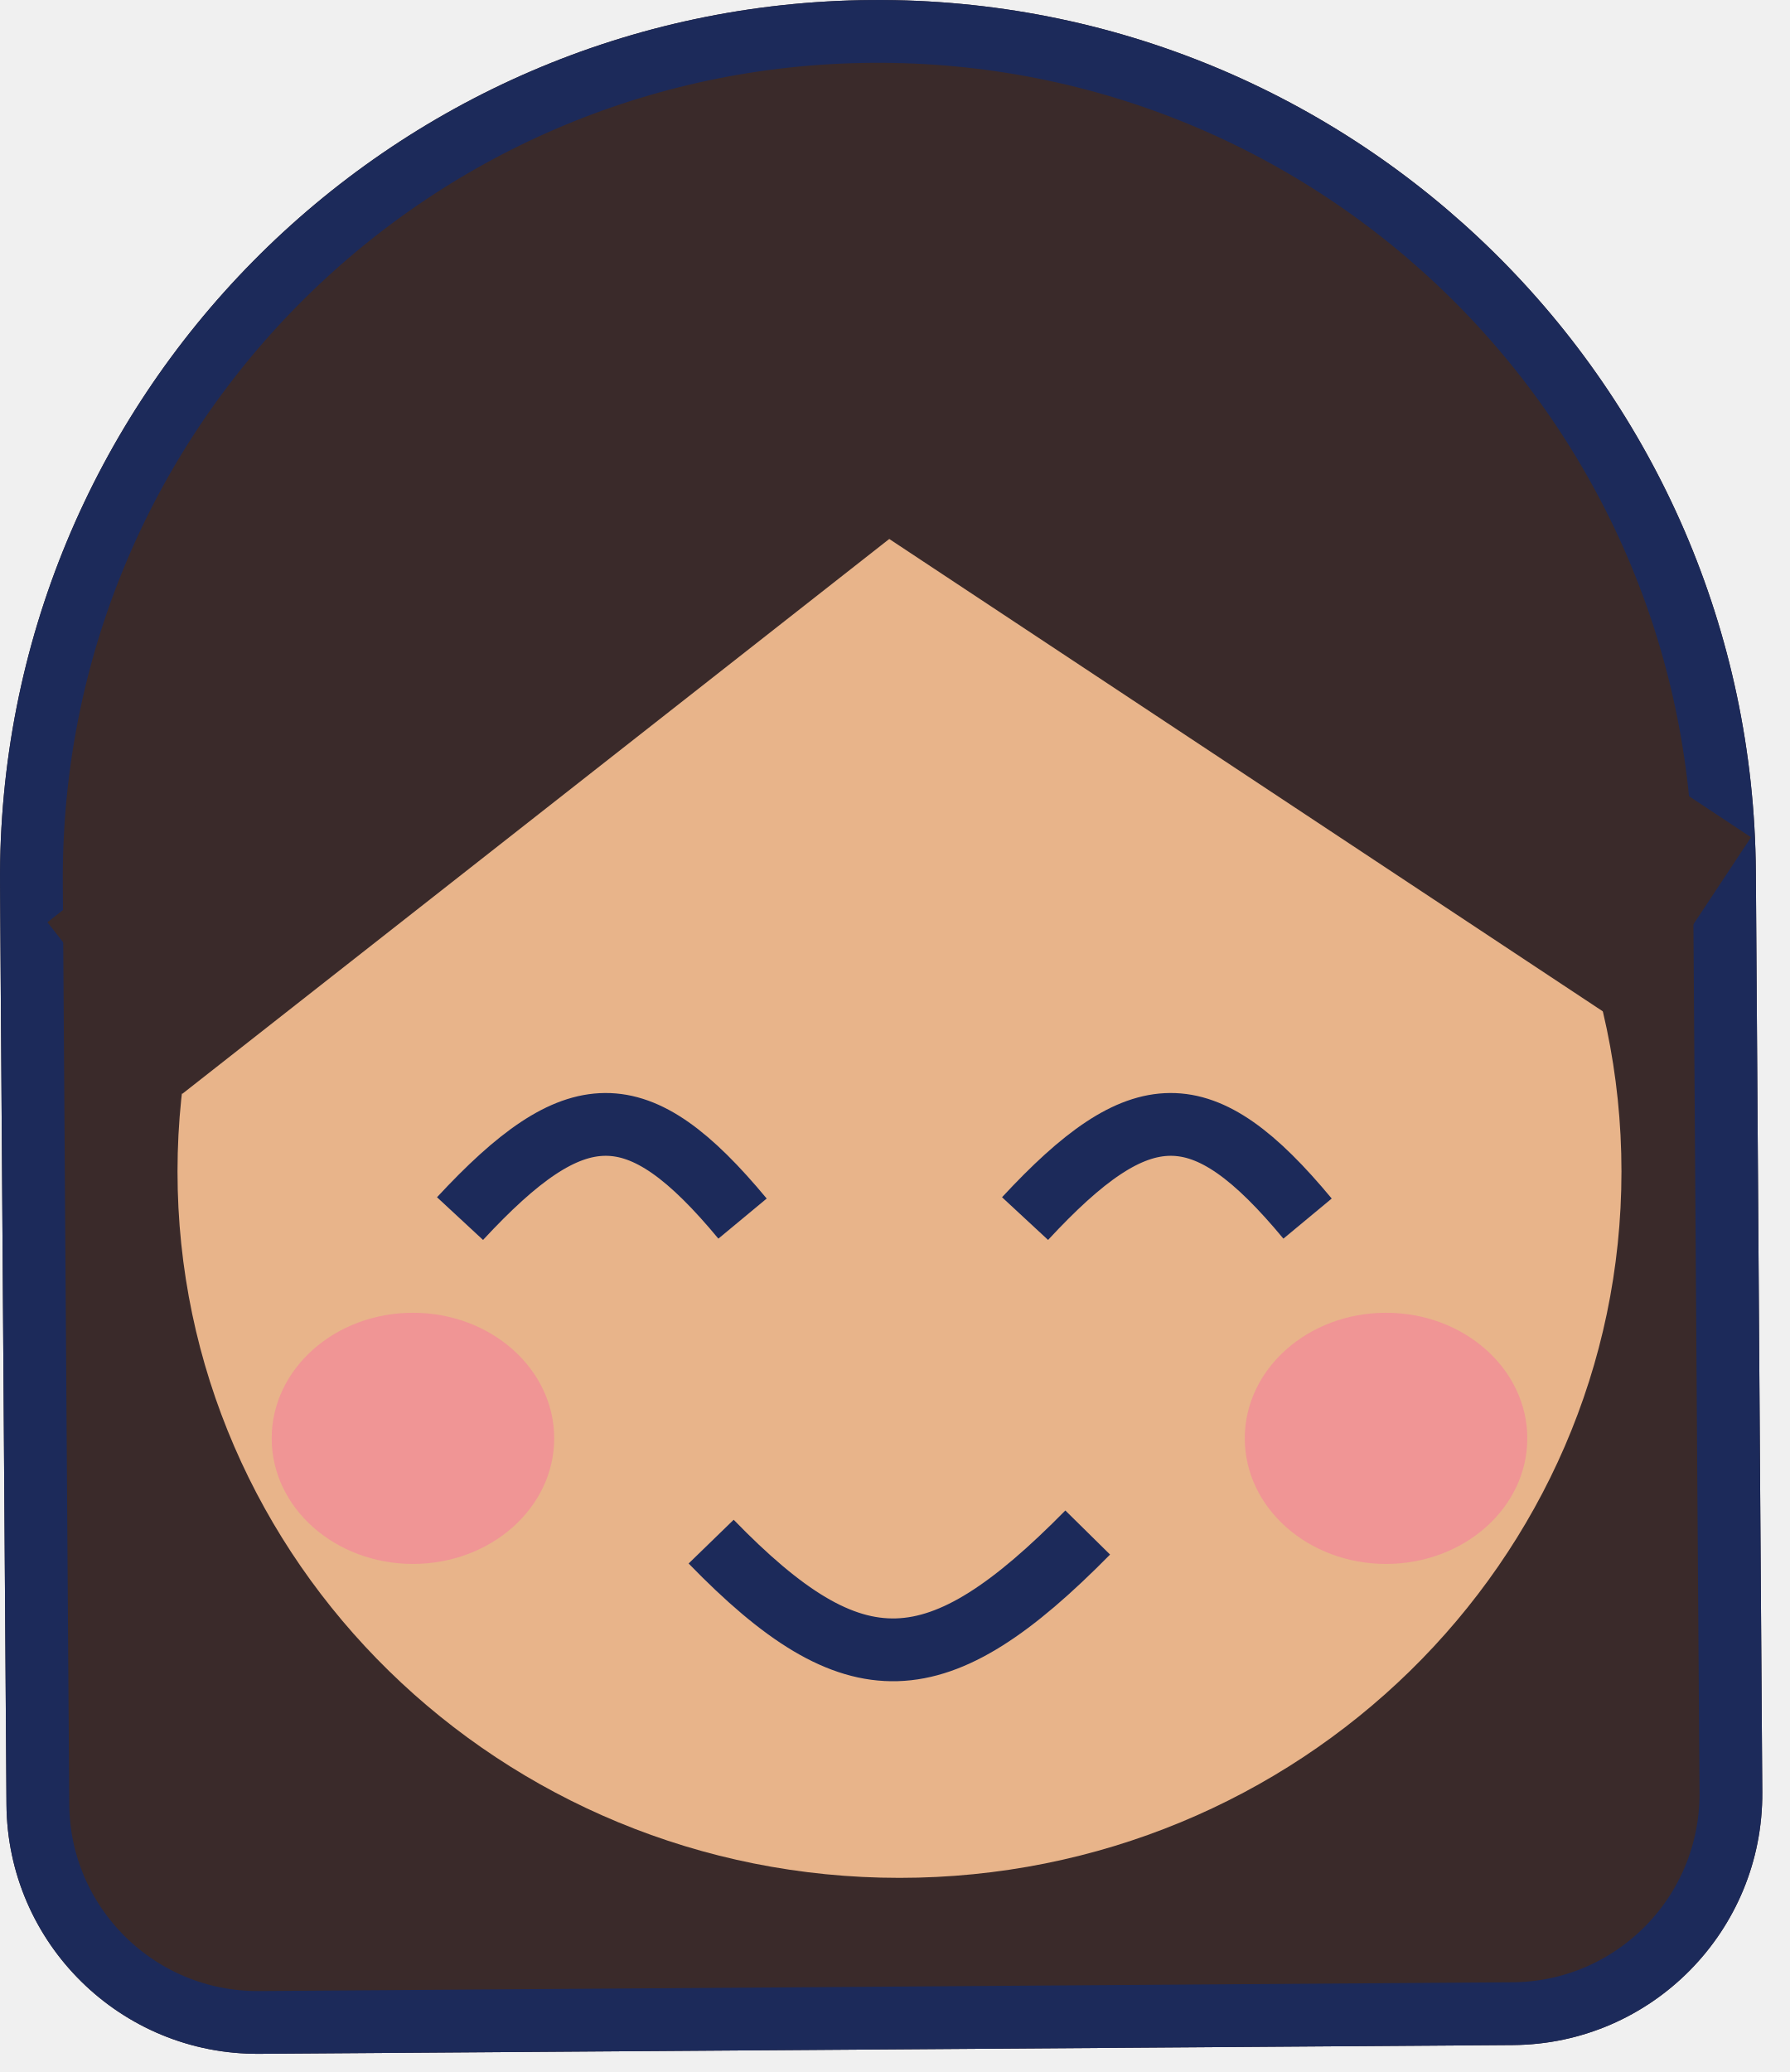
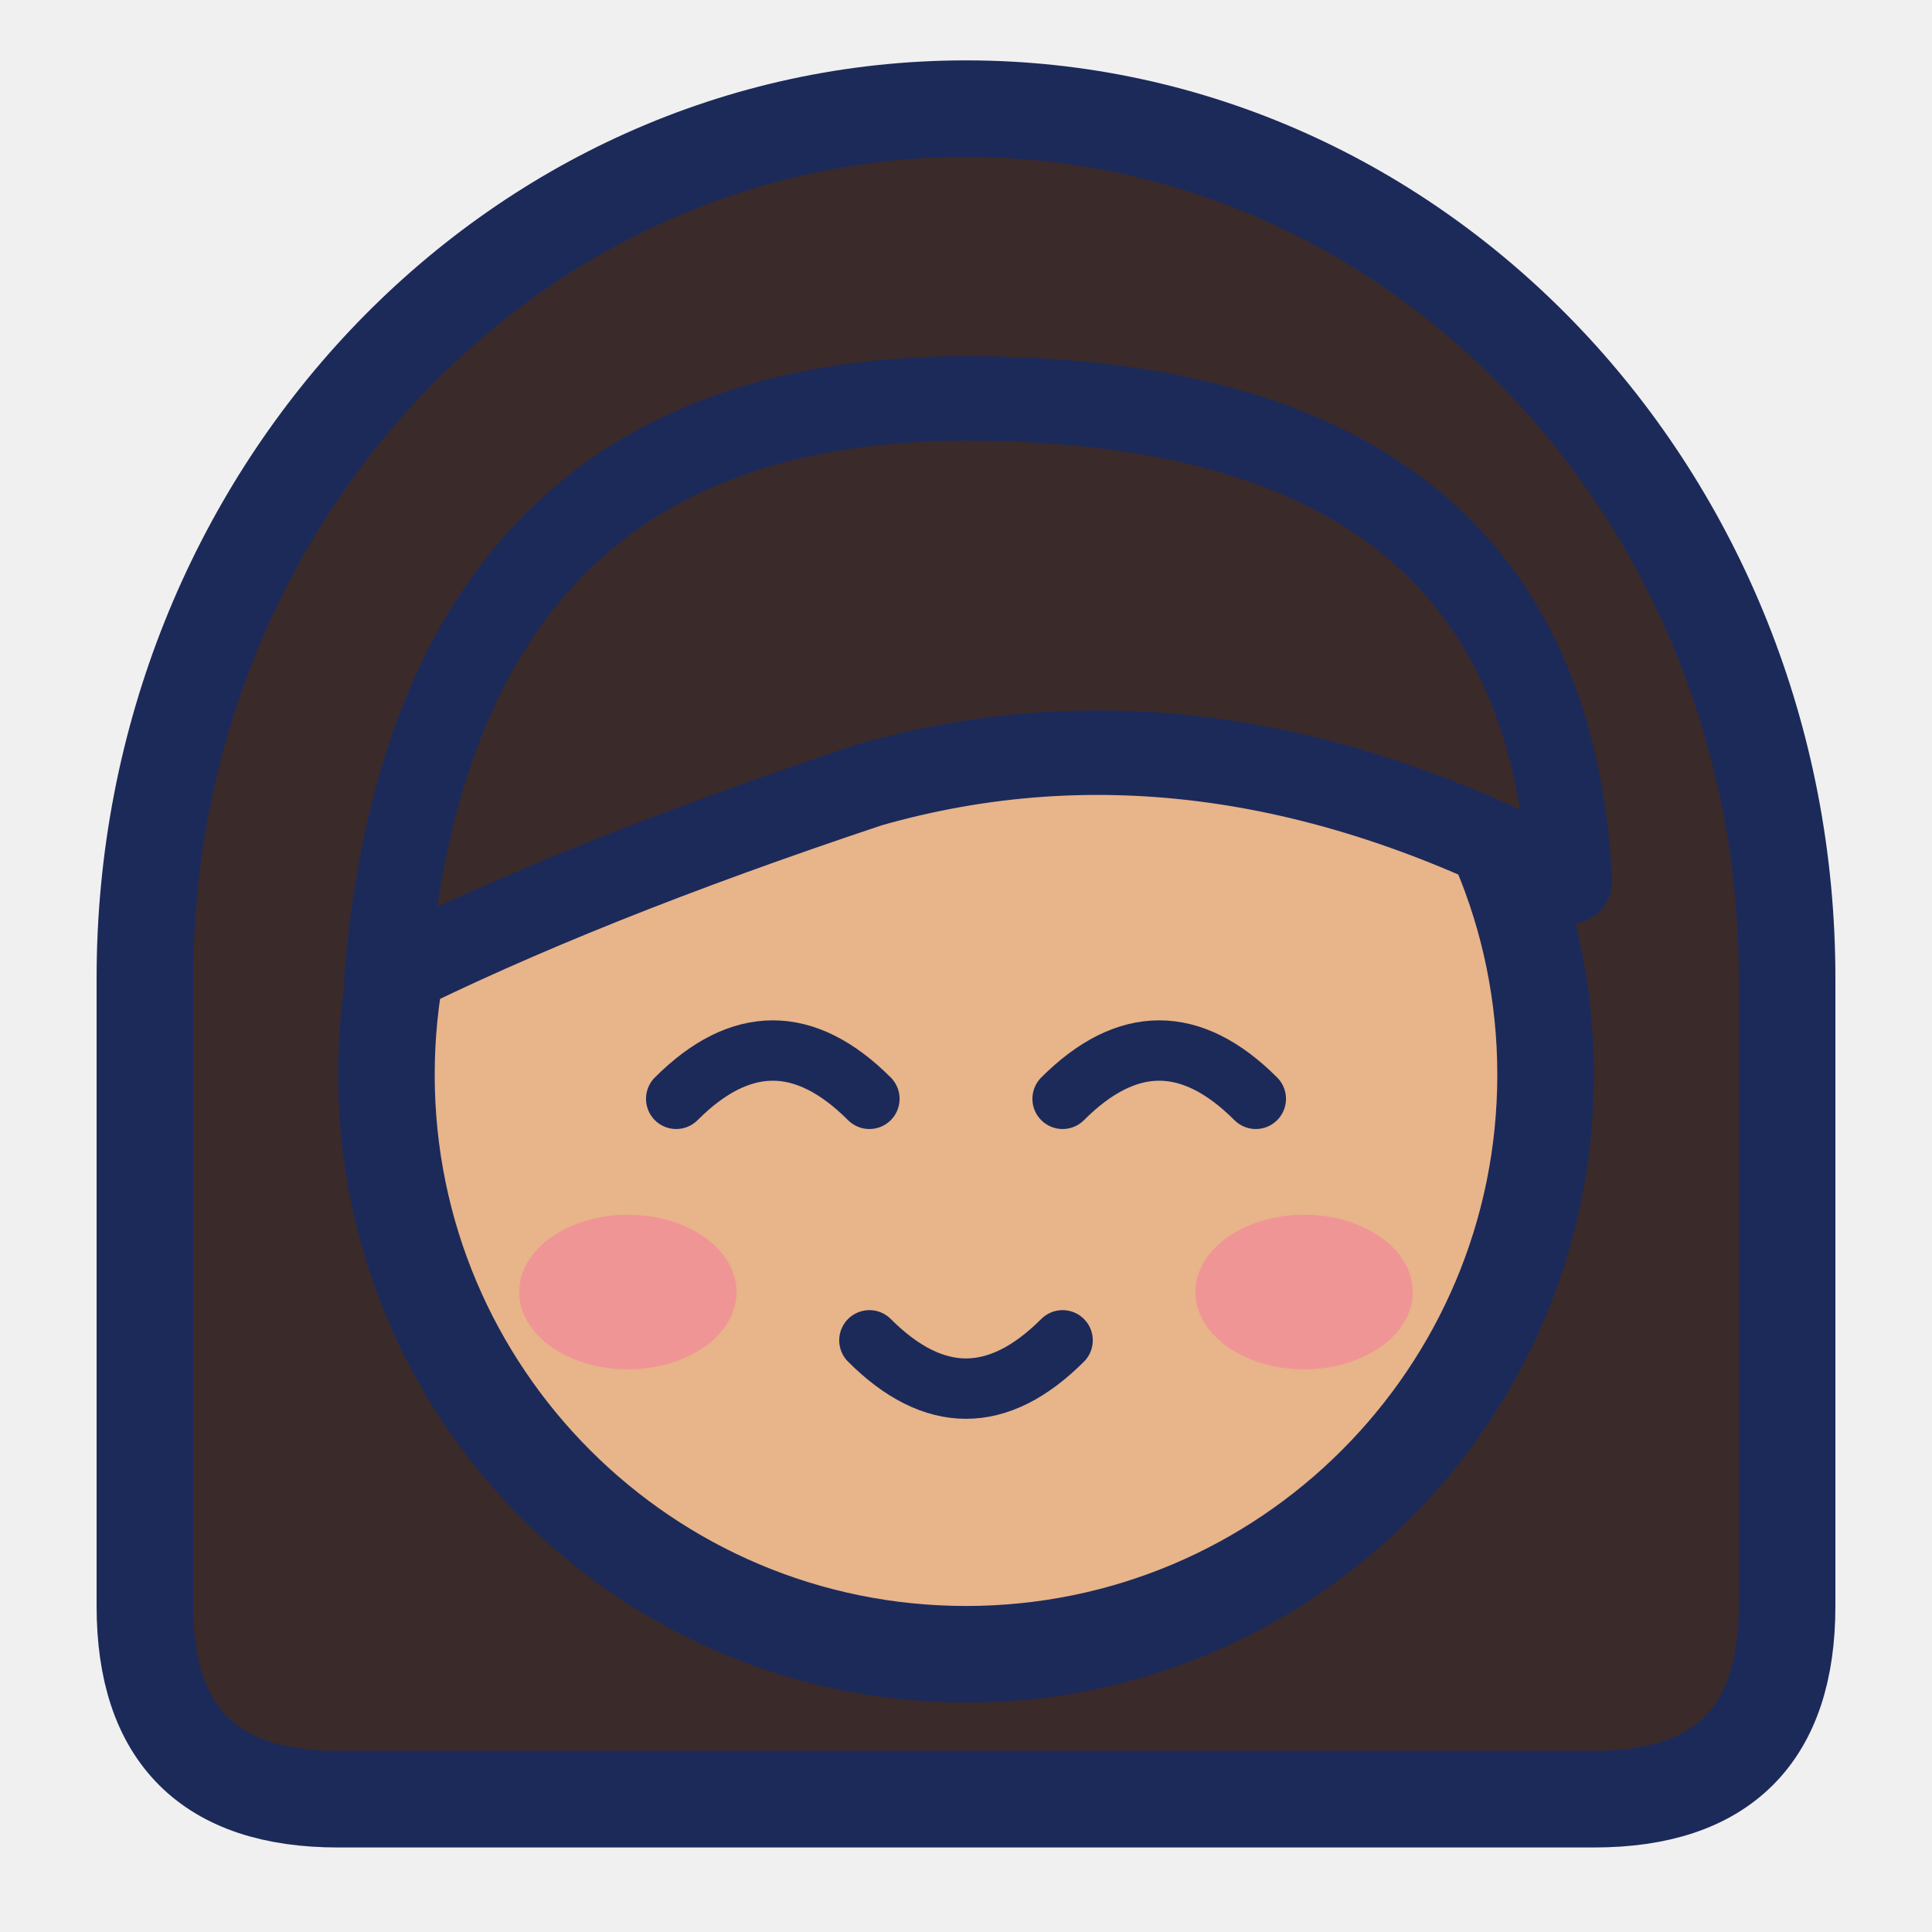
- <svg xmlns="http://www.w3.org/2000/svg" xmlns:xlink="http://www.w3.org/1999/xlink" width="57" height="66" viewBox="0 0 57 66" fill="none">
-   <use xlink:href="#stroke0_8_124" fill="#3A2A2A" />
-   <mask id="stroke1_8_124" fill="white">
-     <use xlink:href="#stroke0_8_124" />
-   </mask>
-   <path d="M0.001 28.164L0.206 57.477C0.236 61.895 3.843 65.452 8.261 65.421L48.197 65.142C52.615 65.111 56.172 61.504 56.141 57.086L55.936 27.773C55.828 12.327 43.219 -0.107 27.773 0.001V0.001C12.327 0.109 -0.107 12.718 0.001 28.164Z" stroke-width="4" stroke="#1C2A5A" mask="url(#stroke1_8_124)" />
-   <ellipse cx="28.655" cy="37.316" rx="23" ry="22.5" fill="#E8B48A" />
-   <ellipse cx="13.155" cy="45.816" rx="4.5" ry="4" fill="#F09595" />
-   <ellipse cx="44.155" cy="45.816" rx="4.5" ry="4" fill="#F09595" />
-   <path d="M32.655 38.816C36.337 34.846 38.31 34.786 41.655 38.816" stroke-width="2" stroke="#1C2A5A" />
-   <path d="M14.655 38.816C18.337 34.846 20.31 34.786 23.655 38.816" stroke-width="2" stroke="#1C2A5A" />
-   <path d="M34.651 48.816C29.857 53.68 27.229 53.816 22.655 49.106" stroke-width="2" stroke="#1C2A5A" />
-   <rect x="1.511" y="29.377" width="32.372" height="6.952" transform="rotate(-38.1238 1.51059 29.3767)" fill="#3A2A2A" />
-   <rect x="29.645" y="9.369" width="31.345" height="7.23" transform="rotate(33.5012 29.6453 9.36856)" fill="#3A2A2A" />
-   <defs>
-     <path id="stroke0_8_124" d="M27.773 0.001C43.219 -0.107 55.828 12.327 55.936 27.773L56.141 57.086C56.172 61.504 52.615 65.111 48.197 65.142L8.261 65.421C3.843 65.452 0.236 61.895 0.206 57.477L0.001 28.164C-0.107 12.718 12.327 0.109 27.773 0.001V0.001Z" />
-   </defs>
+ <svg xmlns="http://www.w3.org/2000/svg" width="120" height="120" viewBox="20 21.5 80 80" fill="none">
+   <path d="M26 62 A34 36 0 0 1 94 62 L94 88 Q94 96 86 96 L34 96 Q26 96 26 88 Z" fill="#3A2A2A" stroke="#1C2A5A" stroke-width="4" stroke-linejoin="round" />
+   <circle cx="60" cy="66" r="24" fill="#E8B48A" stroke="#1C2A5A" stroke-width="4" />
+   <path d="M36 62 Q38 38 60 38 Q84 38 85 58 Q70 50 56 54 Q44 58 36 62 Z" fill="#3A2A2A" stroke="#1C2A5A" stroke-width="3.5" stroke-linejoin="round" />
+   <path d="M48 67 Q52 63 56 67" stroke="#1C2A5A" stroke-width="2.5" stroke-linecap="round" />
+   <path d="M64 67 Q68 63 72 67" stroke="#1C2A5A" stroke-width="2.5" stroke-linecap="round" />
+   <ellipse cx="46" cy="75" rx="4.5" ry="3.2" fill="#F09595" />
+   <ellipse cx="74" cy="75" rx="4.5" ry="3.2" fill="#F09595" />
+   <path d="M56 77 Q60 81 64 77" stroke="#1C2A5A" stroke-width="2.5" stroke-linecap="round" />
</svg>
